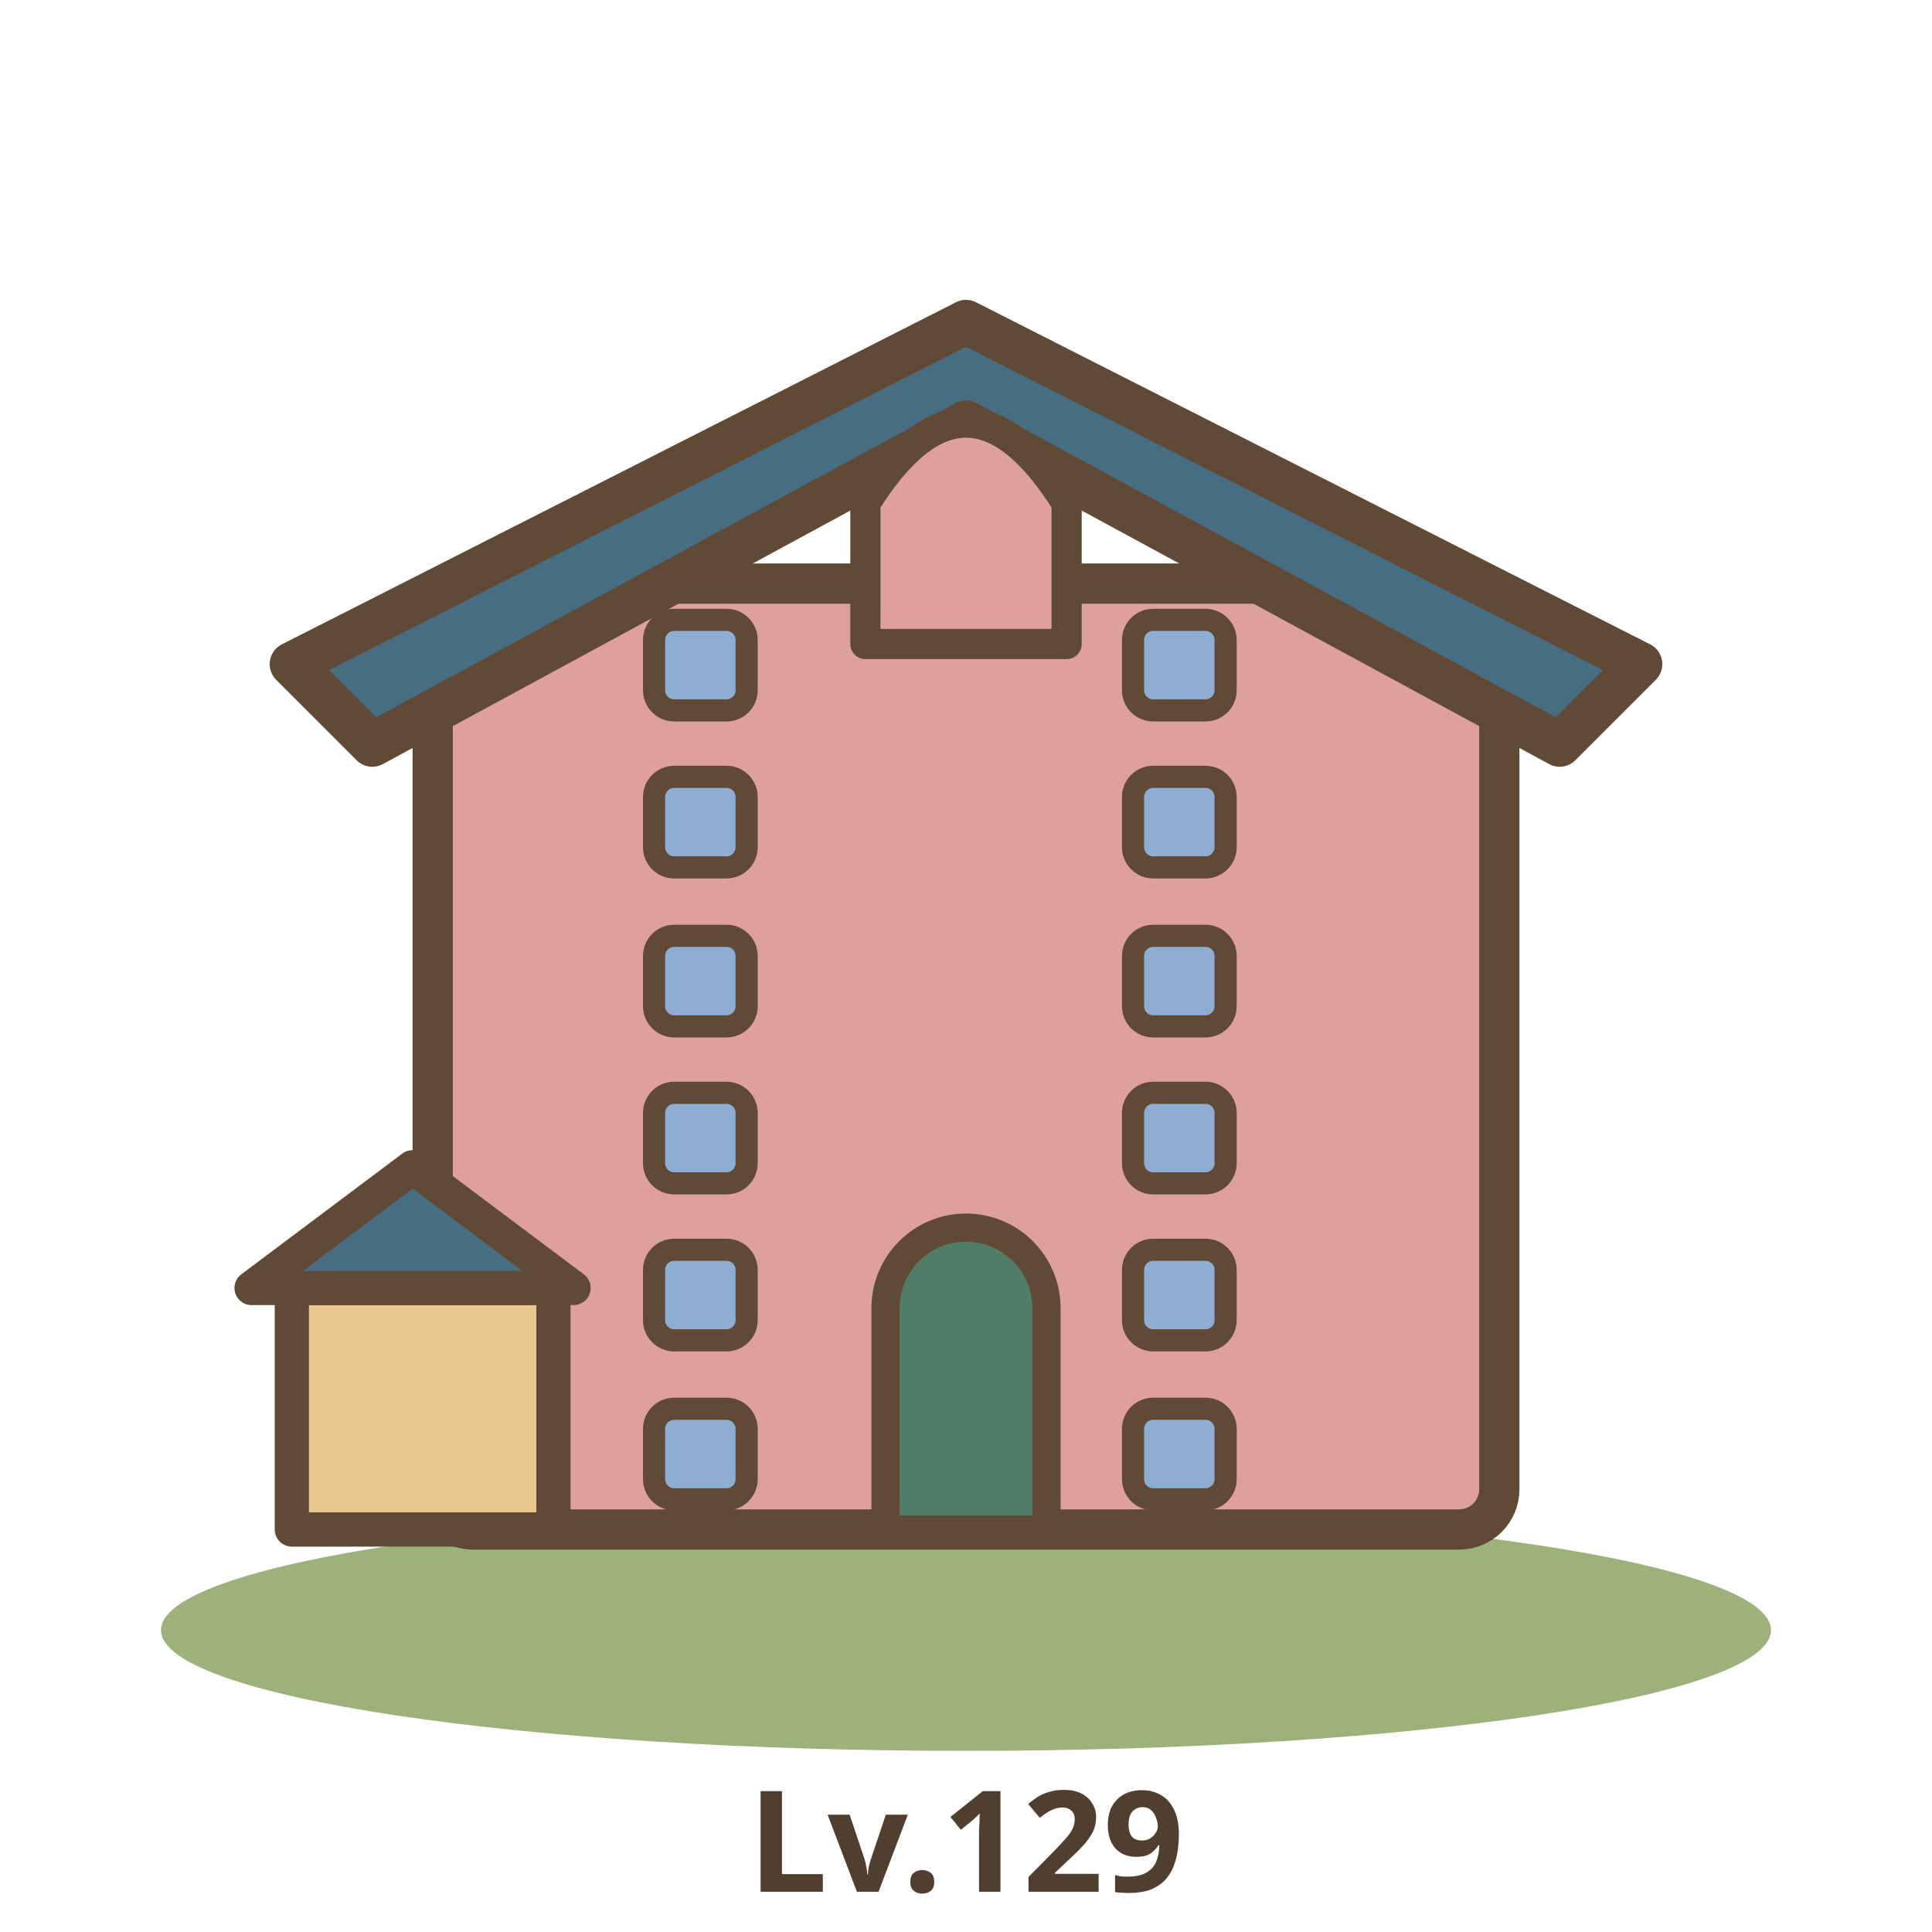
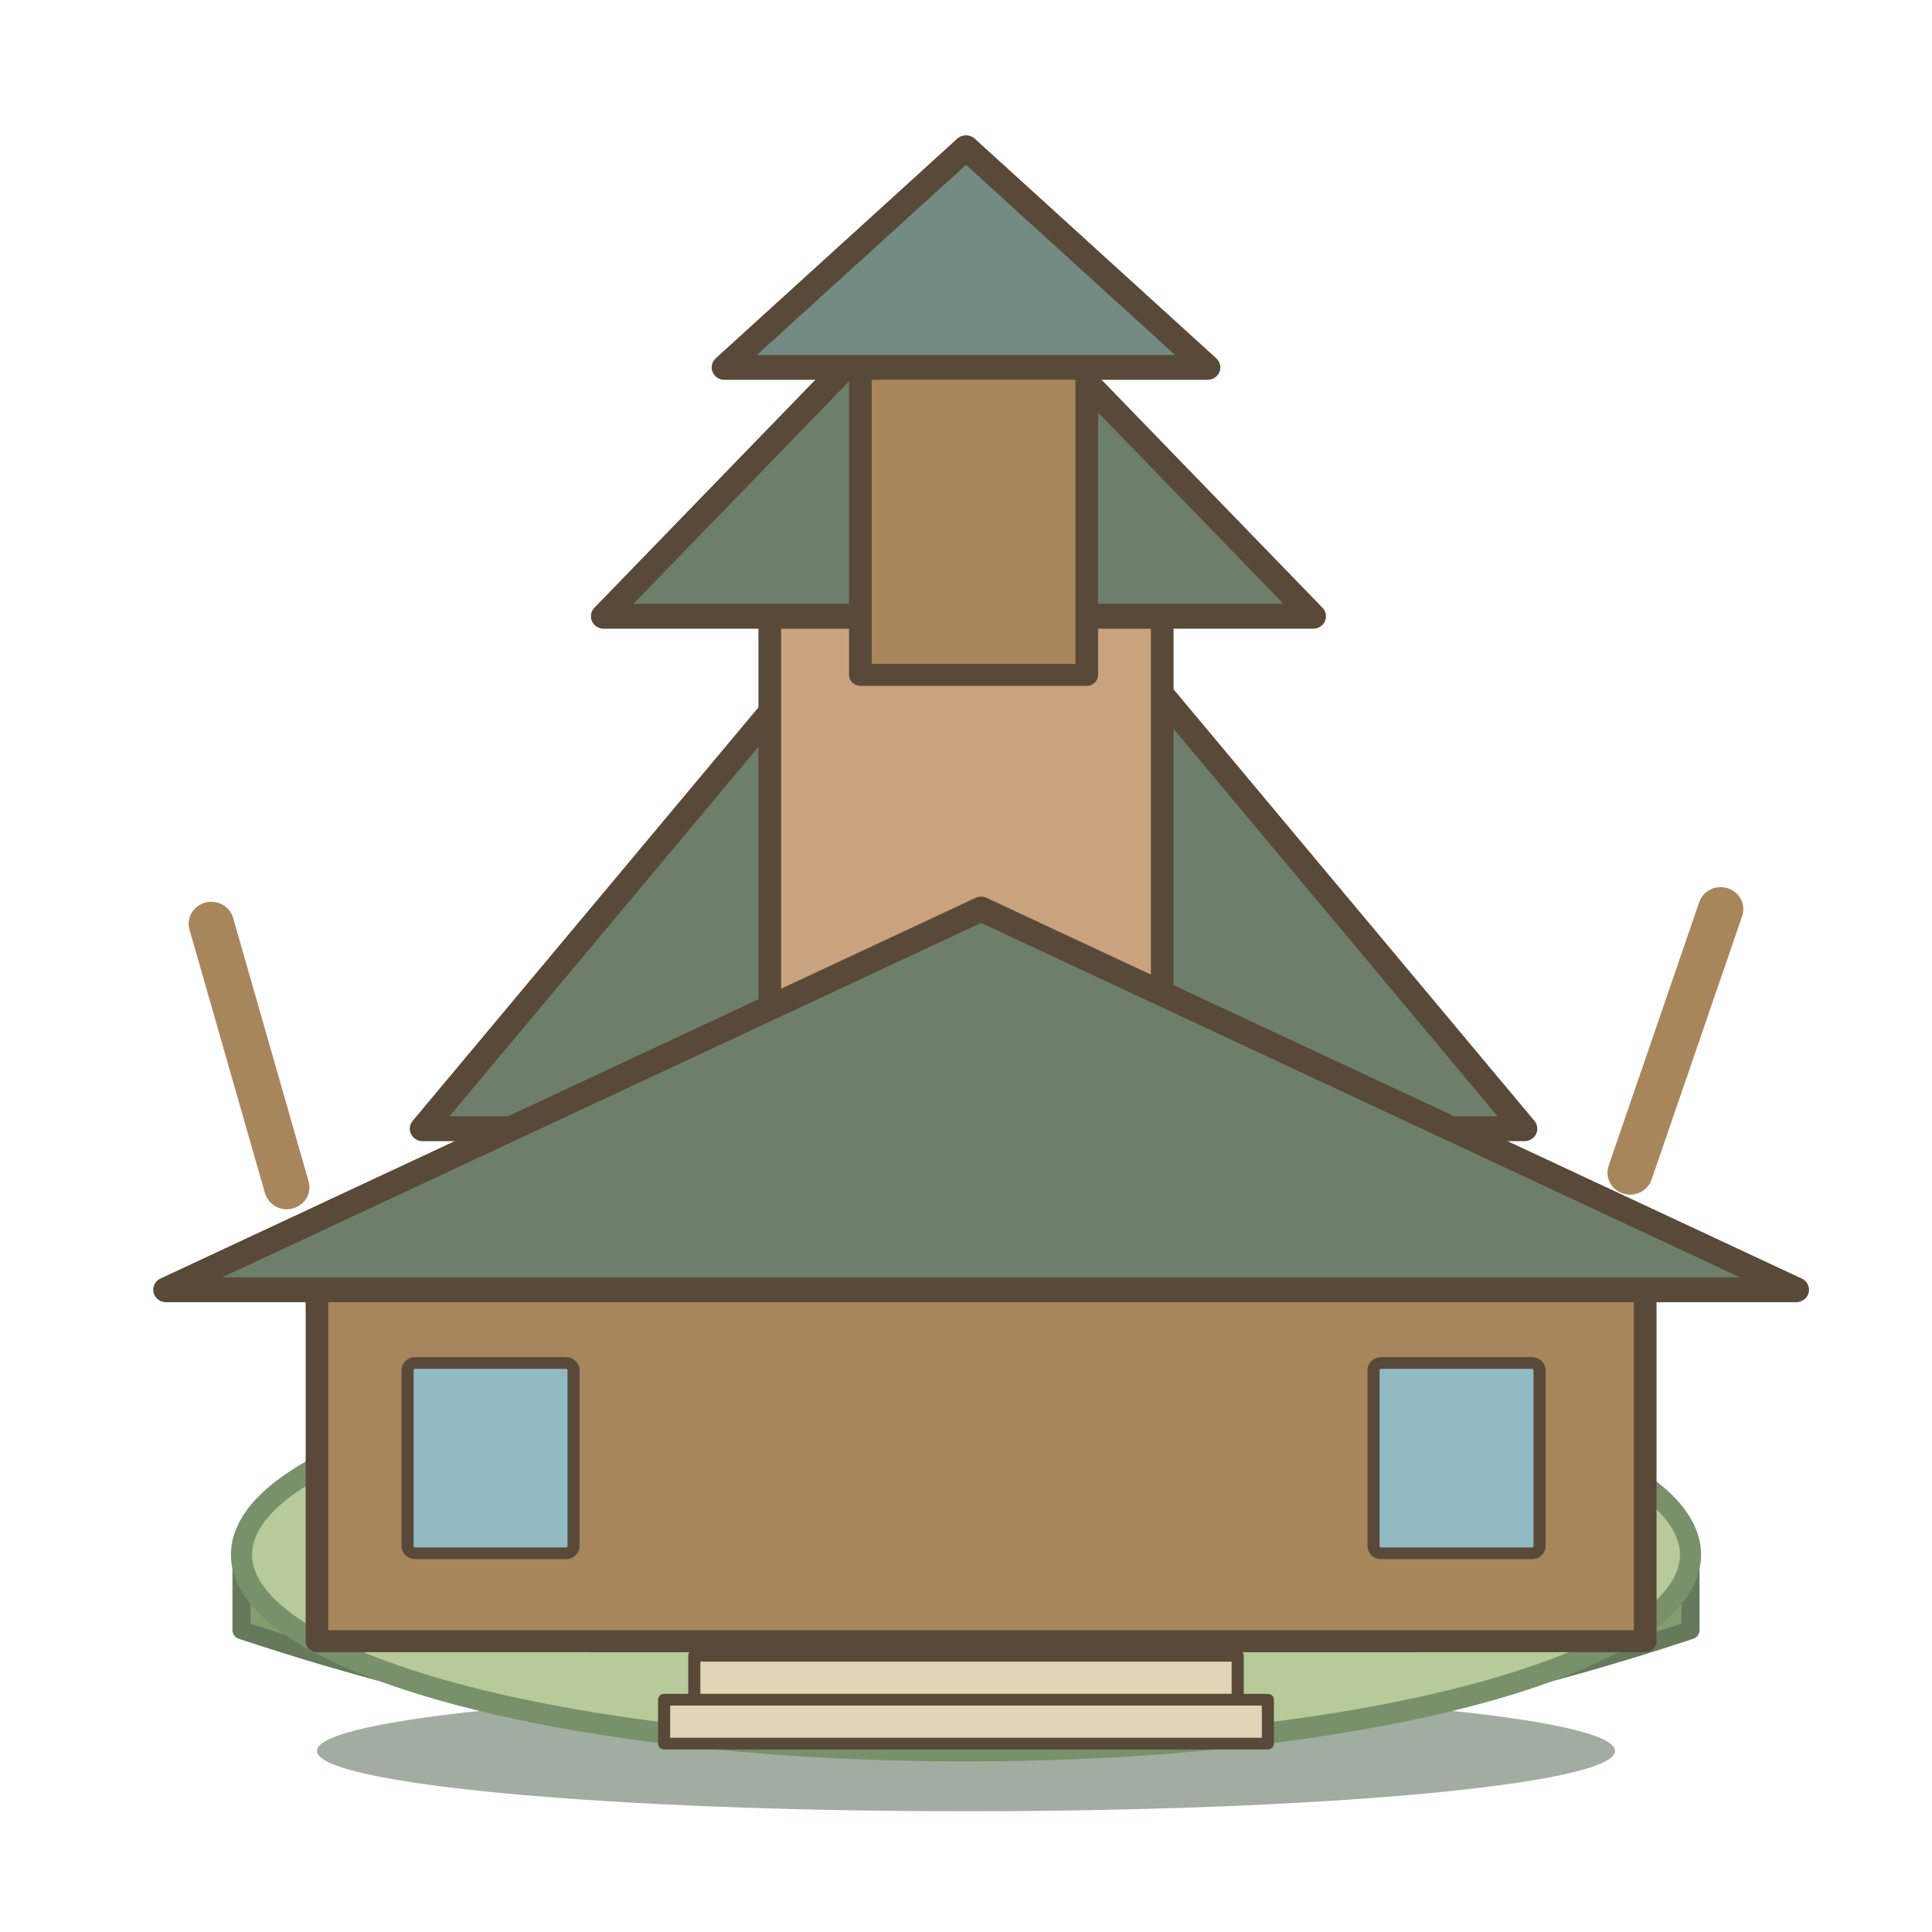
- <svg xmlns="http://www.w3.org/2000/svg" width="96" height="96" viewBox="0 0 96 96">
+ <svg xmlns="http://www.w3.org/2000/svg" width="128" height="128" viewBox="0 0 128 128">
+   <defs>
+     <linearGradient id="seed">
+       <stop stop-color="#E5BF79" />
+       <stop offset="1" stop-color="#B27943" />
+     </linearGradient>
+     <linearGradient id="bark">
+       <stop stop-color="#B18A53" />
+       <stop offset="1" stop-color="#795B37" />
+     </linearGradient>
+     <linearGradient id="window" x2="0" y2="1">
+       <stop stop-color="#D0DFCD" />
+       <stop offset="1" stop-color="#7EABB4" />
+     </linearGradient>
+     <linearGradient id="glass">
+       <stop stop-color="#D5E9E2" />
+       <stop offset=".4" stop-color="#ACCED4" />
+       <stop offset="1" stop-color="#6D9CA9" />
+     </linearGradient>
+   </defs>
  <g stroke-linecap="round" stroke-linejoin="round">
-     <ellipse cx="48" cy="81" rx="40" ry="6" fill="#9DB17B" />
-     <rect x="21.5" y="29.0" width="53.0" height="47.0" rx="2" fill="#DEA19A" stroke="#604A35" stroke-width="2" />
-     <path d="M14.5 33.0 L48 16.0 L81.5 33.0 L77.5 37.0 L48 21.0 L18.5 37.0 Z" fill="#476D82" stroke="#604A35" stroke-width="2.2" />
-     <path d="M14.5 64h13v12h-13Z" fill="#E7C78F" stroke="#604A35" stroke-width="1.7" />
-     <path d="M12.5 64l8-6 8 6Z" fill="#476D82" stroke="#604A35" stroke-width="1.7" />
-     <rect x="32.5" y="30.8" width="4.6" height="4.5" rx="1" fill="#8DAED2" stroke="#604A35" stroke-width="1.1" />
-     <rect x="56.3" y="30.8" width="4.6" height="4.5" rx="1" fill="#8DAED2" stroke="#604A35" stroke-width="1.1" />
-     <rect x="32.5" y="38.6" width="4.6" height="4.5" rx="1" fill="#8DAED2" stroke="#604A35" stroke-width="1.1" />
-     <rect x="56.3" y="38.6" width="4.6" height="4.5" rx="1" fill="#8DAED2" stroke="#604A35" stroke-width="1.1" />
-     <rect x="32.5" y="46.5" width="4.6" height="4.5" rx="1" fill="#8DAED2" stroke="#604A35" stroke-width="1.1" />
-     <rect x="56.3" y="46.5" width="4.6" height="4.5" rx="1" fill="#8DAED2" stroke="#604A35" stroke-width="1.1" />
-     <rect x="32.5" y="54.3" width="4.6" height="4.5" rx="1" fill="#8DAED2" stroke="#604A35" stroke-width="1.1" />
-     <rect x="56.3" y="54.3" width="4.6" height="4.5" rx="1" fill="#8DAED2" stroke="#604A35" stroke-width="1.1" />
-     <rect x="32.5" y="62.1" width="4.6" height="4.5" rx="1" fill="#8DAED2" stroke="#604A35" stroke-width="1.1" />
-     <rect x="56.3" y="62.1" width="4.6" height="4.5" rx="1" fill="#8DAED2" stroke="#604A35" stroke-width="1.1" />
-     <rect x="32.5" y="70.0" width="4.6" height="4.5" rx="1" fill="#8DAED2" stroke="#604A35" stroke-width="1.1" />
-     <rect x="56.3" y="70.0" width="4.6" height="4.5" rx="1" fill="#8DAED2" stroke="#604A35" stroke-width="1.1" />
-     <path d="M44 76v-11.0a4 4 0 0 1 8 0v11.0Z" fill="#517C68" stroke="#604A35" stroke-width="1.4" />
-     <path d="M43 25.0q5-8 10 0v7h-10Z" fill="#DEA19A" stroke="#604A35" stroke-width="1.5" />
-     <text x="48" y="94" text-anchor="middle" font-family="sans-serif" font-size="7" font-weight="700" fill="#503E2E">Lv.129</text>
+     <ellipse cx="64" cy="116" rx="43" ry="4" fill="#A1ADA1" stroke="none" stroke-width="1" />
+     <path d="M16 103Q64 87 112 103L112 108Q64 124 16 108Z" fill="#839D6F" stroke="#667A5B" stroke-width="1.2" />
+     <ellipse cx="64" cy="103" rx="48" ry="13" fill="#B8C99A" stroke="#78916B" stroke-width="1.4" />
+     <path d="M25 104Q52 96 87 101Q98 103 104 104" fill="none" stroke="#E8E6C9" stroke-width="1.2" />
+     <g transform="translate(0 3) scale(1 .97)">
+       <rect x="39.00" y="70.00" width="55.00" height="39.00" rx="0" fill="#A8865C" stroke="#594939" stroke-width="1.5" />
+       <path d="M28 74L64.5 29L101 74Z" fill="#6D7F6B" stroke="#594939" stroke-width="1.7" />
+       <rect x="54.00" y="90.00" width="22.00" height="20.00" rx="0" fill="#6B7564" stroke="#594939" stroke-width="1.5" />
+       <rect x="51.00" y="38.00" width="26.00" height="29.00" rx="0" fill="#C9A37E" stroke="#594939" stroke-width="1.5" />
+       <path d="M40 39L63.5 14L87 39Z" fill="#6D7F6B" stroke="#594939" stroke-width="1.7" />
+       <rect x="21.00" y="83.00" width="88.00" height="26.00" rx="0" fill="#A8865C" stroke="#594939" stroke-width="1.5" />
+       <path d="M11 85L65.0 59L119 85Z" fill="#6D7F6B" stroke="#594939" stroke-width="1.7" />
+       <path d="M19.00 78.00L14.00 60.00" fill="none" stroke="#A8865C" stroke-width="3" />
+       <path d="M108.00 77.00L114.00 59.00" fill="none" stroke="#A8865C" stroke-width="3" />
+       <rect x="57.00" y="21.00" width="15.00" height="22.00" rx="0" fill="#A8865C" stroke="#594939" stroke-width="1.5" />
+       <path d="M48 22L64.0 7L80 22Z" fill="#738B83" stroke="#594939" stroke-width="1.7" />
+       <rect x="46.00" y="110.00" width="36.00" height="3.00" rx="0" fill="#E0D5B7" stroke="#594939" stroke-width="0.8" />
+       <rect x="44.00" y="113.00" width="40.00" height="3.00" rx="0" fill="#E0D5B7" stroke="#594939" stroke-width="0.8" />
+       <rect x="27.00" y="90.00" width="11.00" height="13.00" rx="0.5" fill="#91BAC2" stroke="#594939" stroke-width="0.8" />
+       <rect x="91.00" y="90.00" width="11.00" height="13.00" rx="0.5" fill="#91BAC2" stroke="#594939" stroke-width="0.8" />
+     </g>
  </g>
</svg>
